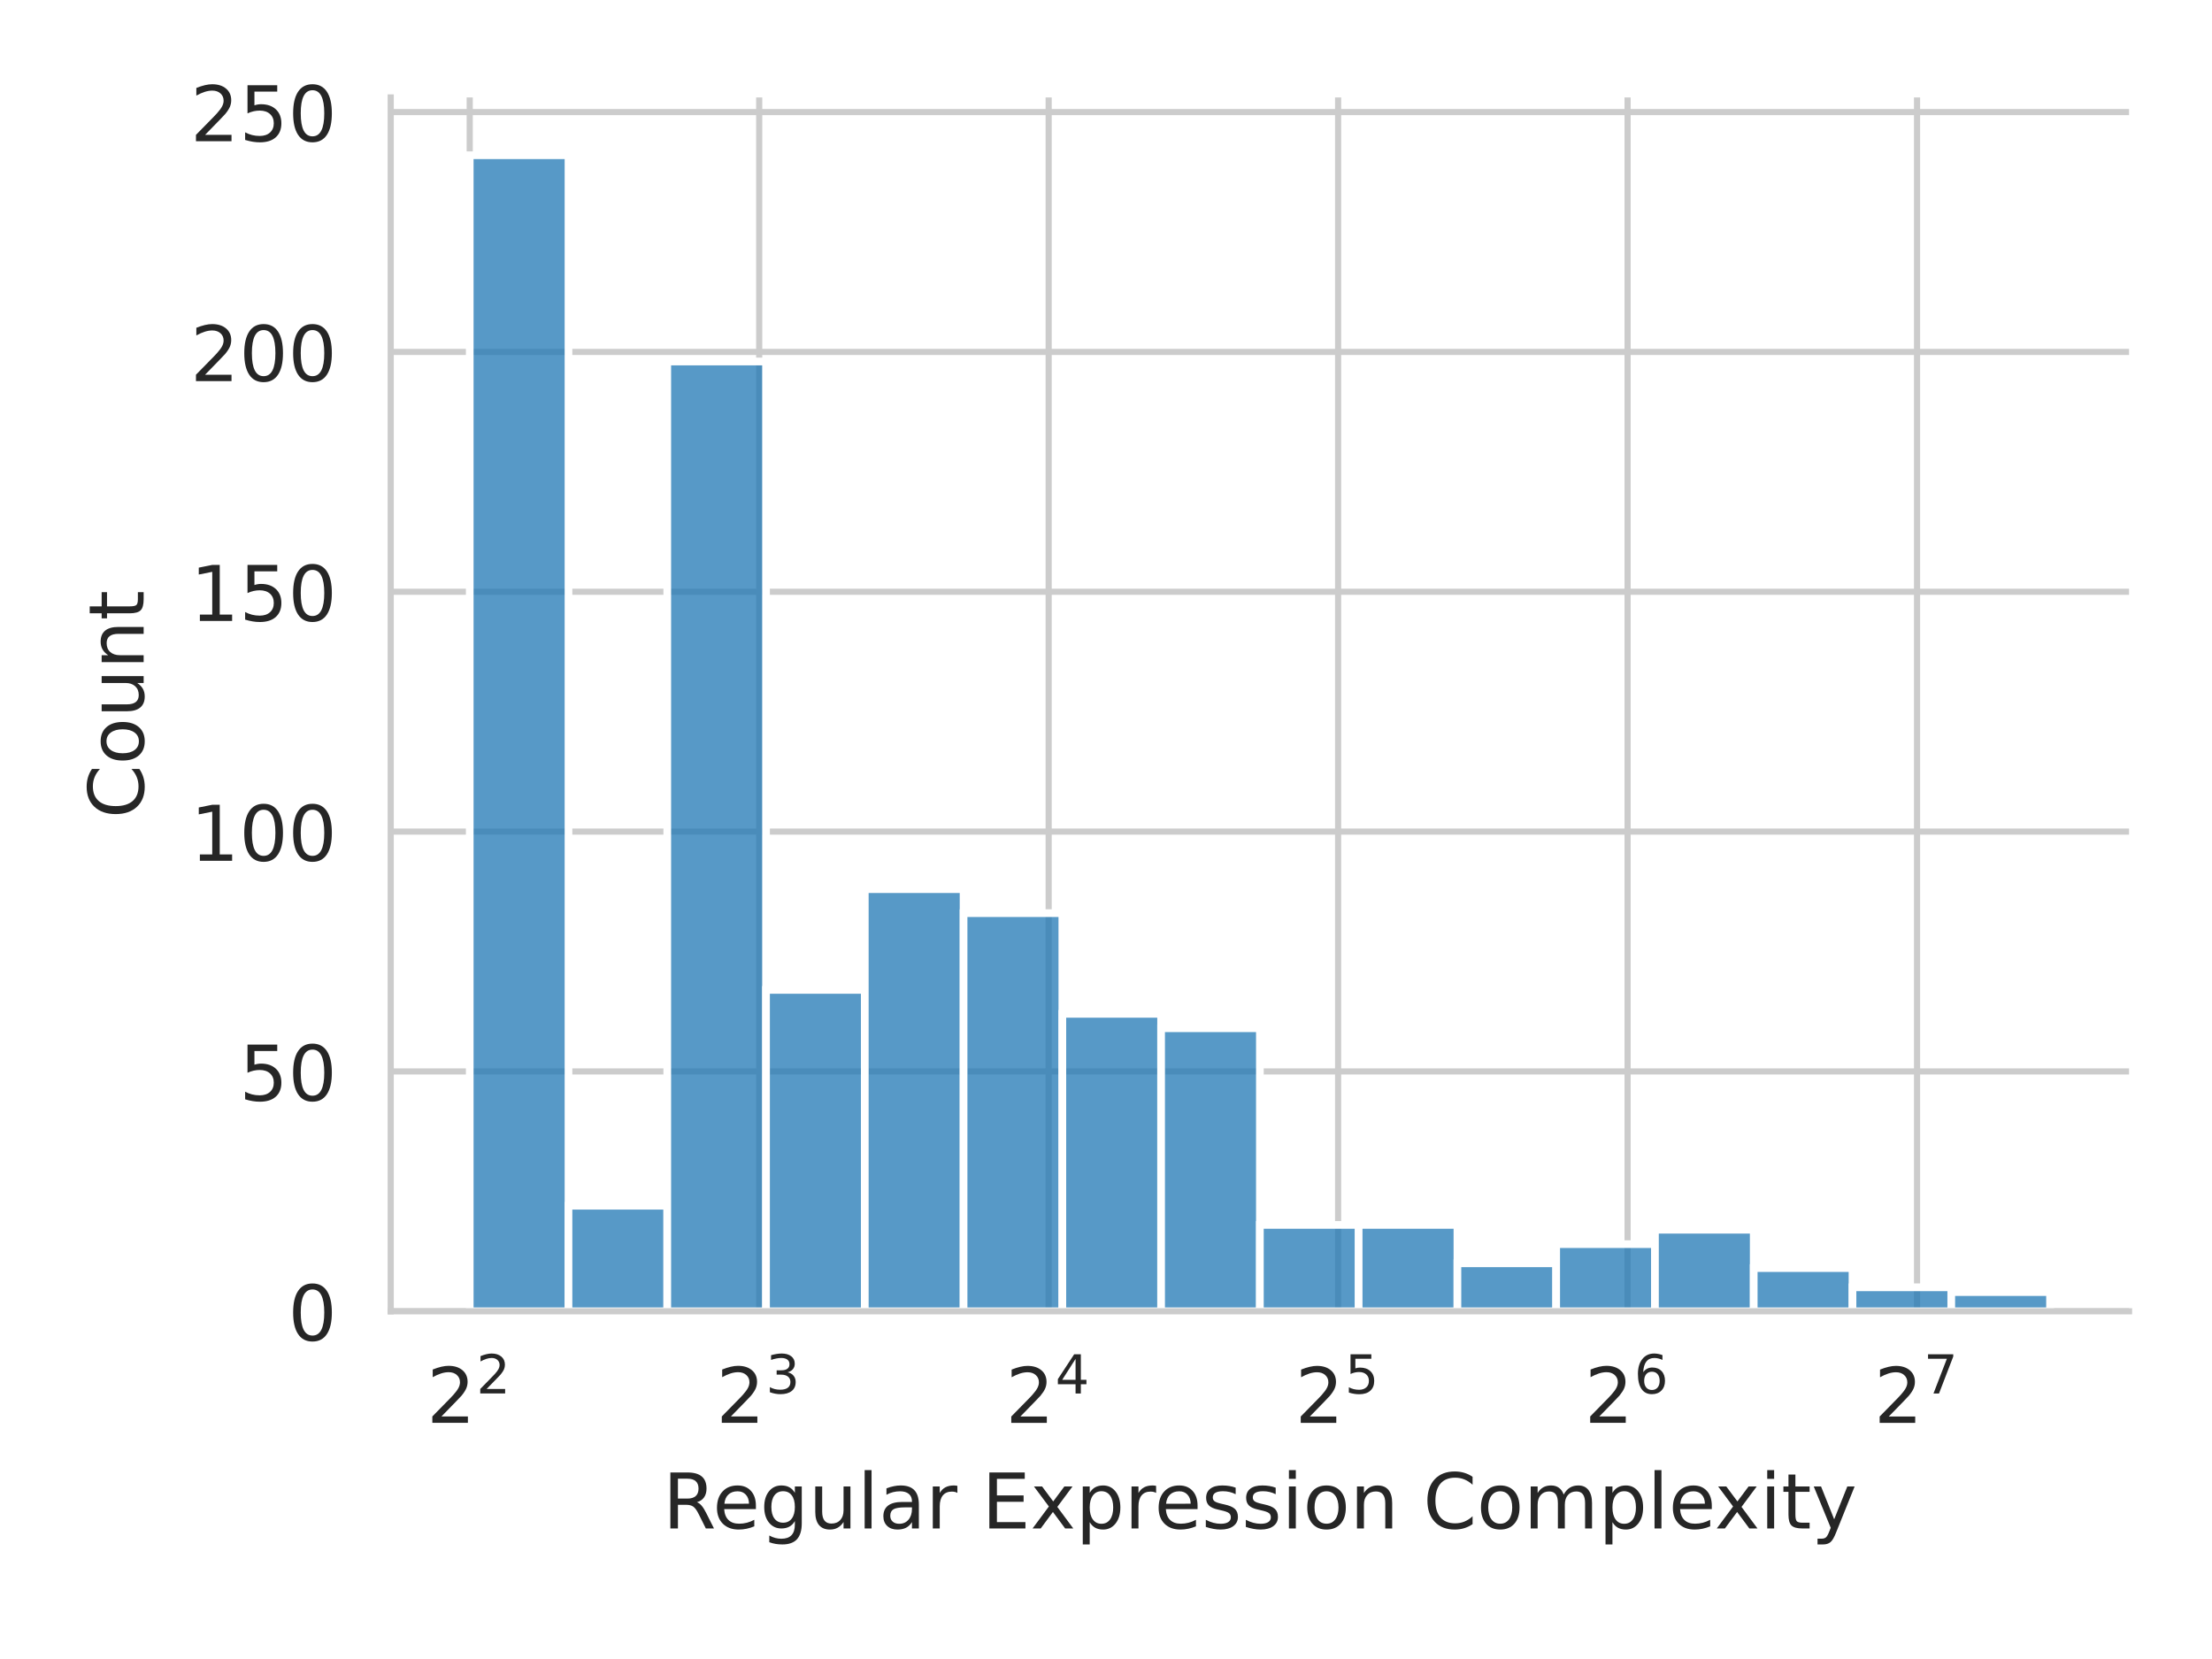
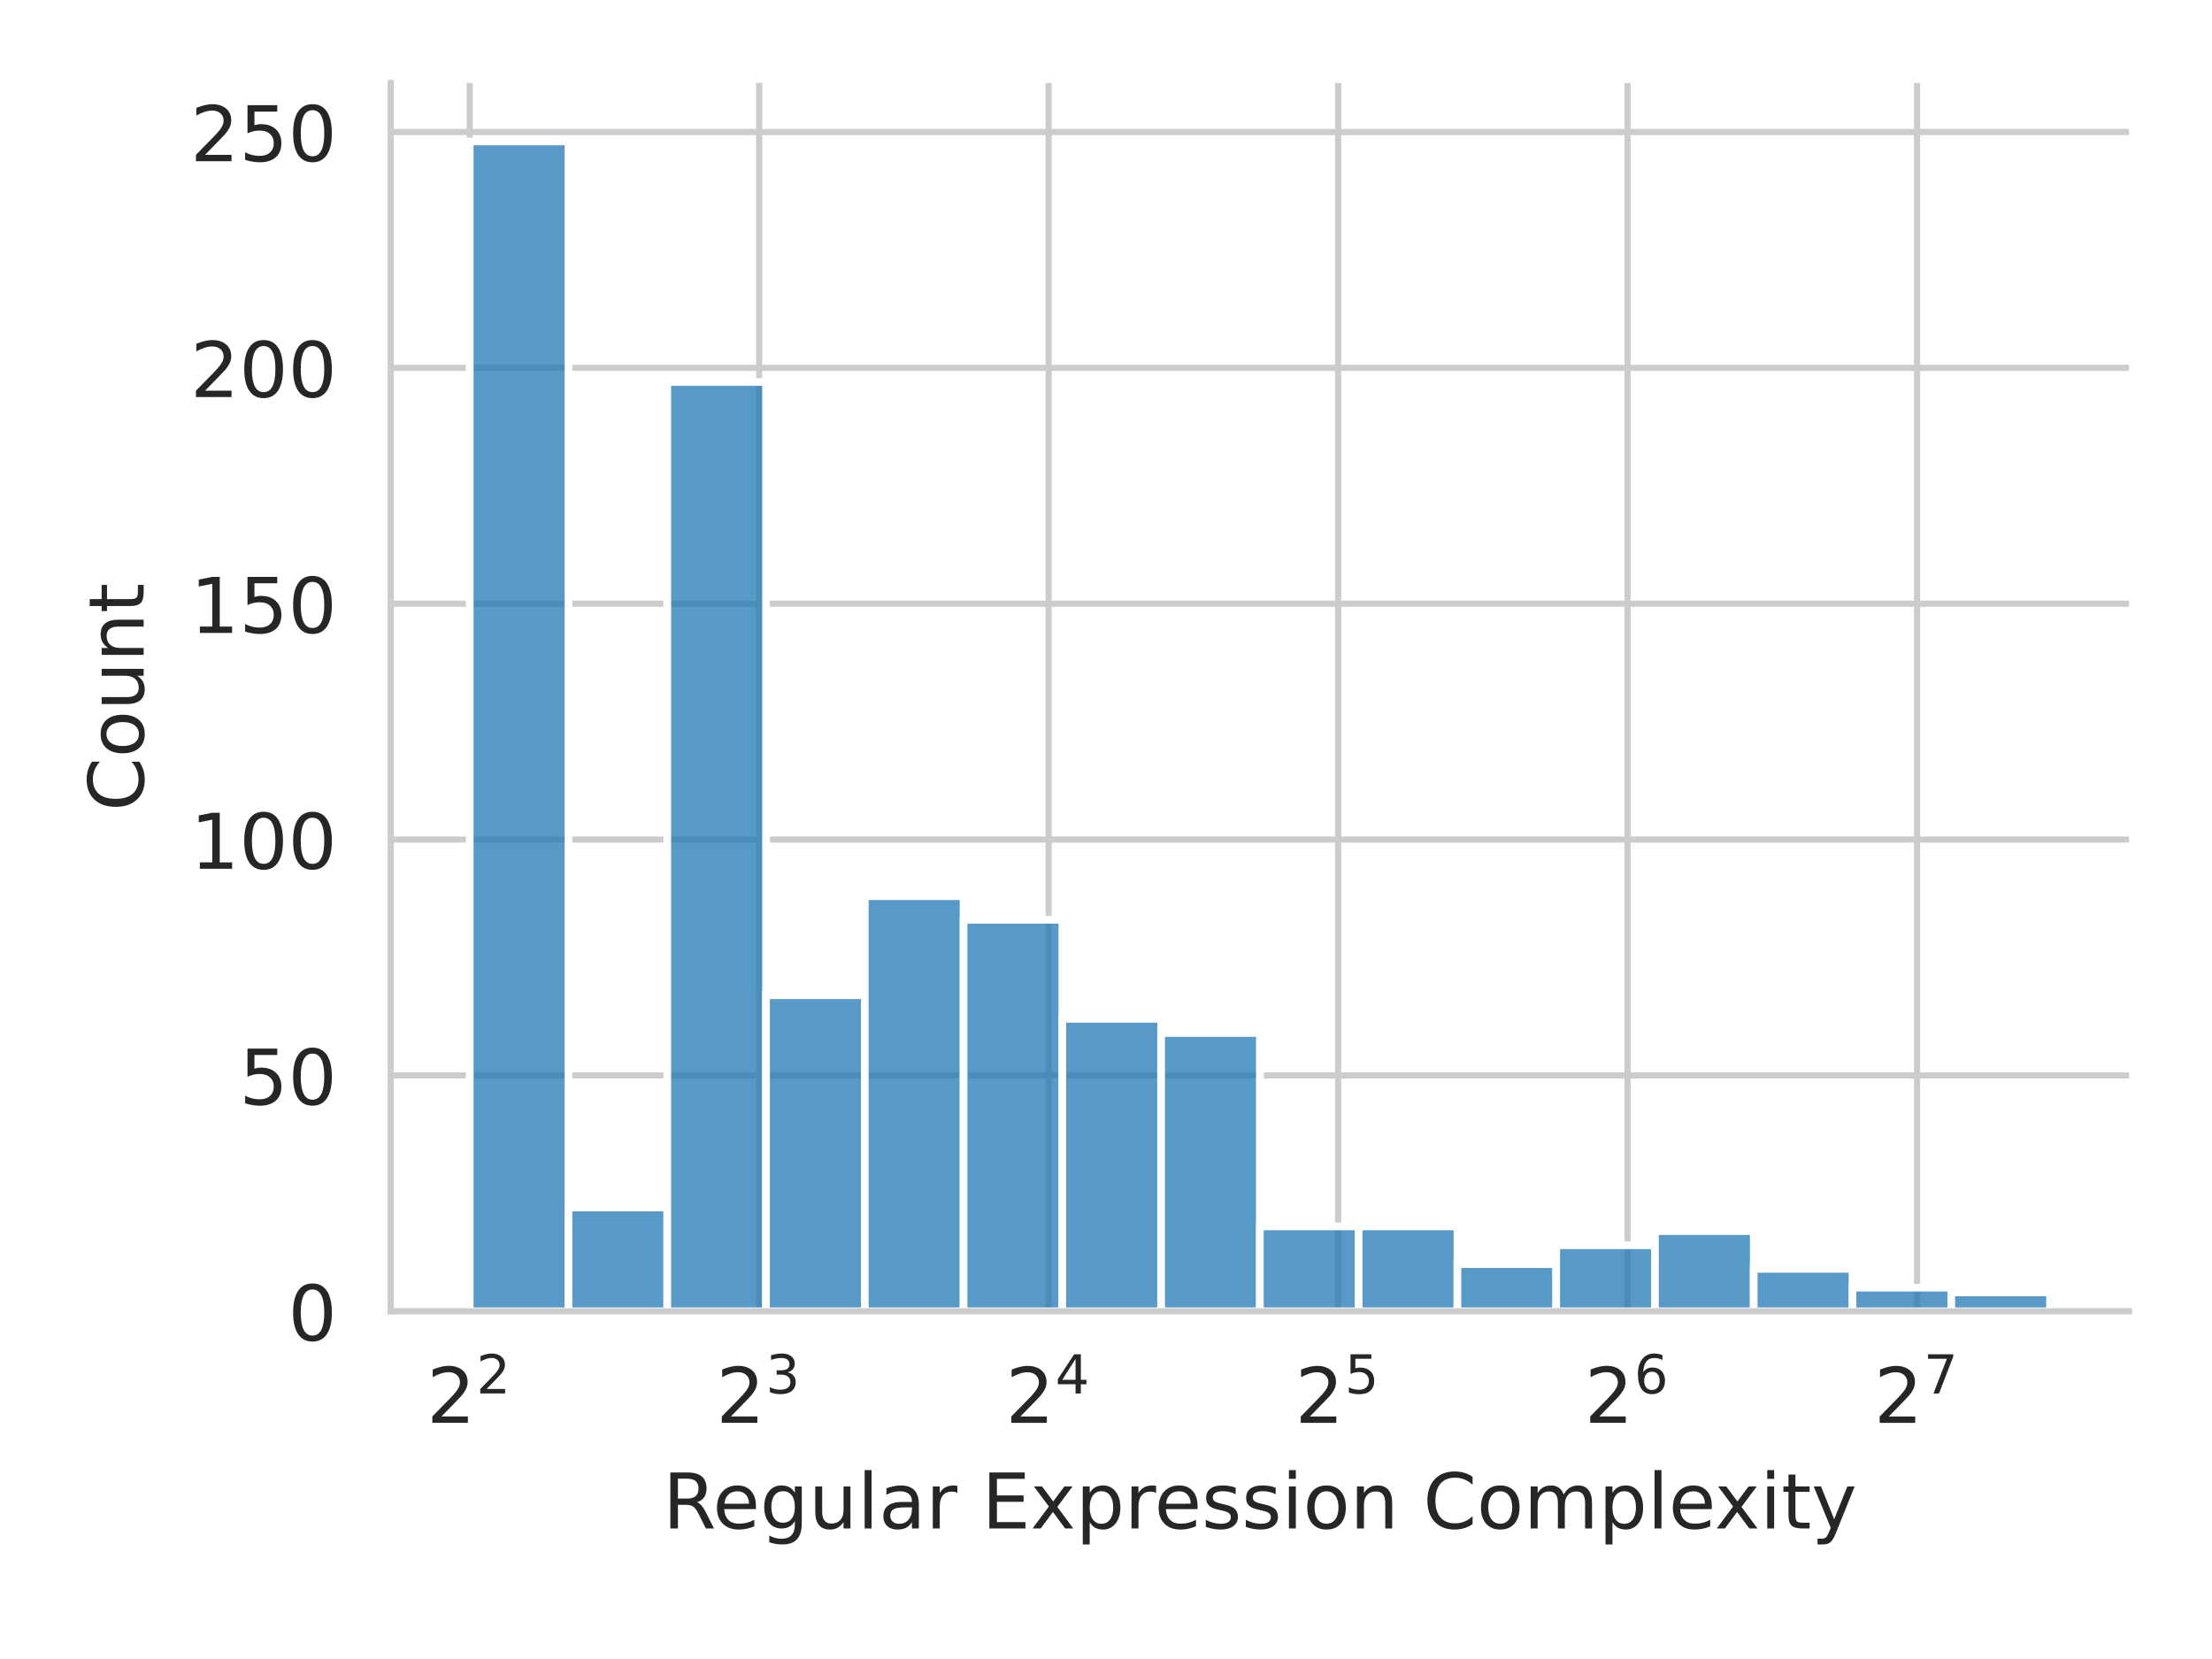
<svg xmlns="http://www.w3.org/2000/svg" xmlns:xlink="http://www.w3.org/1999/xlink" width="288pt" height="216pt" viewBox="0 0 288 216" version="1.1">
  <defs>
    <style type="text/css">*{stroke-linejoin: round; stroke-linecap: butt}</style>
  </defs>
  <g id="figure_1">
    <g id="patch_1">
      <path d="M 0 216  L 288 216  L 288 0  L 0 0  z " style="fill: #ffffff" />
    </g>
    <g id="axes_1">
      <g id="patch_2">
-         <path d="M 50.87 170.728  L 277.2 170.728  L 277.2 12.685  L 50.87 12.685  z " style="fill: #ffffff" />
+         <path d="M 50.87 170.728  L 277.2 170.728  L 277.2 10.8  L 50.87 10.8  z " style="fill: #ffffff" />
      </g>
      <g id="matplotlib.axis_1">
        <g id="xtick_1">
          <g id="line2d_1">
-             <path d="M 61.158 170.728  L 61.158 12.685  " clip-path="url(#p92f0d34e1d)" style="fill: none; stroke: #cccccc; stroke-width: 0.8; stroke-linecap: round" />
+             <path d="M 61.158 170.728  L 61.158 10.8  " clip-path="url(#p58f02df5b8)" style="fill: none; stroke: #cccccc; stroke-width: 0.8; stroke-linecap: round" />
          </g>
          <g id="text_1">
            <g style="fill: #262626" transform="translate(55.55773 185.3264)scale(0.1 -0.1)">
              <defs>
                <path id="DejaVuSans-32" d="M 1228 531  L 3431 531  L 3431 0  L 469 0  L 469 531  Q 828 903 1448 1529  Q 2069 2156 2228 2338  Q 2531 2678 2651 2914  Q 2772 3150 2772 3378  Q 2772 3750 2511 3984  Q 2250 4219 1831 4219  Q 1534 4219 1204 4116  Q 875 4013 500 3803  L 500 4441  Q 881 4594 1212 4672  Q 1544 4750 1819 4750  Q 2544 4750 2975 4387  Q 3406 4025 3406 3419  Q 3406 3131 3298 2873  Q 3191 2616 2906 2266  Q 2828 2175 2409 1742  Q 1991 1309 1228 531  z " transform="scale(0.015625)" />
              </defs>
              <use xlink:href="#DejaVuSans-32" transform="translate(0 0.765625)" />
              <use xlink:href="#DejaVuSans-32" transform="translate(64.58008 39.04688)scale(0.7)" />
            </g>
          </g>
        </g>
        <g id="xtick_2">
          <g id="line2d_2">
-             <path d="M 98.846 170.728  L 98.846 12.685  " clip-path="url(#p92f0d34e1d)" style="fill: none; stroke: #cccccc; stroke-width: 0.8; stroke-linecap: round" />
+             <path d="M 98.846 170.728  L 98.846 10.8  " clip-path="url(#p58f02df5b8)" style="fill: none; stroke: #cccccc; stroke-width: 0.8; stroke-linecap: round" />
          </g>
          <g id="text_2">
            <g style="fill: #262626" transform="translate(93.24563 185.3264)scale(0.1 -0.1)">
              <defs>
                <path id="DejaVuSans-33" d="M 2597 2516  Q 3050 2419 3304 2112  Q 3559 1806 3559 1356  Q 3559 666 3084 287  Q 2609 -91 1734 -91  Q 1441 -91 1130 -33  Q 819 25 488 141  L 488 750  Q 750 597 1062 519  Q 1375 441 1716 441  Q 2309 441 2620 675  Q 2931 909 2931 1356  Q 2931 1769 2642 2001  Q 2353 2234 1838 2234  L 1294 2234  L 1294 2753  L 1863 2753  Q 2328 2753 2575 2939  Q 2822 3125 2822 3475  Q 2822 3834 2567 4026  Q 2313 4219 1838 4219  Q 1578 4219 1281 4162  Q 984 4106 628 3988  L 628 4550  Q 988 4650 1302 4700  Q 1616 4750 1894 4750  Q 2613 4750 3031 4423  Q 3450 4097 3450 3541  Q 3450 3153 3228 2886  Q 3006 2619 2597 2516  z " transform="scale(0.015625)" />
              </defs>
              <use xlink:href="#DejaVuSans-32" transform="translate(0 0.765625)" />
              <use xlink:href="#DejaVuSans-33" transform="translate(64.58008 39.04688)scale(0.7)" />
            </g>
          </g>
        </g>
        <g id="xtick_3">
          <g id="line2d_3">
-             <path d="M 136.534 170.728  L 136.534 12.685  " clip-path="url(#p92f0d34e1d)" style="fill: none; stroke: #cccccc; stroke-width: 0.8; stroke-linecap: round" />
+             <path d="M 136.534 170.728  L 136.534 10.8  " clip-path="url(#p58f02df5b8)" style="fill: none; stroke: #cccccc; stroke-width: 0.8; stroke-linecap: round" />
          </g>
          <g id="text_3">
            <g style="fill: #262626" transform="translate(130.9335 185.3264)scale(0.1 -0.1)">
              <defs>
                <path id="DejaVuSans-34" d="M 2419 4116  L 825 1625  L 2419 1625  L 2419 4116  z M 2253 4666  L 3047 4666  L 3047 1625  L 3713 1625  L 3713 1100  L 3047 1100  L 3047 0  L 2419 0  L 2419 1100  L 313 1100  L 313 1709  L 2253 4666  z " transform="scale(0.015625)" />
              </defs>
              <use xlink:href="#DejaVuSans-32" transform="translate(0 0.684375)" />
              <use xlink:href="#DejaVuSans-34" transform="translate(64.58008 38.96563)scale(0.7)" />
            </g>
          </g>
        </g>
        <g id="xtick_4">
          <g id="line2d_4">
-             <path d="M 174.221 170.728  L 174.221 12.685  " clip-path="url(#p92f0d34e1d)" style="fill: none; stroke: #cccccc; stroke-width: 0.8; stroke-linecap: round" />
+             <path d="M 174.221 170.728  L 174.221 10.8  " clip-path="url(#p58f02df5b8)" style="fill: none; stroke: #cccccc; stroke-width: 0.8; stroke-linecap: round" />
          </g>
          <g id="text_4">
            <g style="fill: #262626" transform="translate(168.6214 185.3264)scale(0.1 -0.1)">
              <defs>
                <path id="DejaVuSans-35" d="M 691 4666  L 3169 4666  L 3169 4134  L 1269 4134  L 1269 2991  Q 1406 3038 1543 3061  Q 1681 3084 1819 3084  Q 2600 3084 3056 2656  Q 3513 2228 3513 1497  Q 3513 744 3044 326  Q 2575 -91 1722 -91  Q 1428 -91 1123 -41  Q 819 9 494 109  L 494 744  Q 775 591 1075 516  Q 1375 441 1709 441  Q 2250 441 2565 725  Q 2881 1009 2881 1497  Q 2881 1984 2565 2268  Q 2250 2553 1709 2553  Q 1456 2553 1204 2497  Q 953 2441 691 2322  L 691 4666  z " transform="scale(0.015625)" />
              </defs>
              <use xlink:href="#DejaVuSans-32" transform="translate(0 0.684375)" />
              <use xlink:href="#DejaVuSans-35" transform="translate(64.58008 38.96563)scale(0.7)" />
            </g>
          </g>
        </g>
        <g id="xtick_5">
          <g id="line2d_5">
-             <path d="M 211.909 170.728  L 211.909 12.685  " clip-path="url(#p92f0d34e1d)" style="fill: none; stroke: #cccccc; stroke-width: 0.8; stroke-linecap: round" />
+             <path d="M 211.909 170.728  L 211.909 10.8  " clip-path="url(#p58f02df5b8)" style="fill: none; stroke: #cccccc; stroke-width: 0.8; stroke-linecap: round" />
          </g>
          <g id="text_5">
            <g style="fill: #262626" transform="translate(206.3094 185.3264)scale(0.1 -0.1)">
              <defs>
                <path id="DejaVuSans-36" d="M 2113 2584  Q 1688 2584 1439 2293  Q 1191 2003 1191 1497  Q 1191 994 1439 701  Q 1688 409 2113 409  Q 2538 409 2786 701  Q 3034 994 3034 1497  Q 3034 2003 2786 2293  Q 2538 2584 2113 2584  z M 3366 4563  L 3366 3988  Q 3128 4100 2886 4159  Q 2644 4219 2406 4219  Q 1781 4219 1451 3797  Q 1122 3375 1075 2522  Q 1259 2794 1537 2939  Q 1816 3084 2150 3084  Q 2853 3084 3261 2657  Q 3669 2231 3669 1497  Q 3669 778 3244 343  Q 2819 -91 2113 -91  Q 1303 -91 875 529  Q 447 1150 447 2328  Q 447 3434 972 4092  Q 1497 4750 2381 4750  Q 2619 4750 2861 4703  Q 3103 4656 3366 4563  z " transform="scale(0.015625)" />
              </defs>
              <use xlink:href="#DejaVuSans-32" transform="translate(0 0.765625)" />
              <use xlink:href="#DejaVuSans-36" transform="translate(64.58008 39.04688)scale(0.7)" />
            </g>
          </g>
        </g>
        <g id="xtick_6">
          <g id="line2d_6">
-             <path d="M 249.597 170.728  L 249.597 12.685  " clip-path="url(#p92f0d34e1d)" style="fill: none; stroke: #cccccc; stroke-width: 0.8; stroke-linecap: round" />
+             <path d="M 249.597 170.728  L 249.597 10.8  " clip-path="url(#p58f02df5b8)" style="fill: none; stroke: #cccccc; stroke-width: 0.8; stroke-linecap: round" />
          </g>
          <g id="text_6">
            <g style="fill: #262626" transform="translate(243.9973 185.3264)scale(0.1 -0.1)">
              <defs>
                <path id="DejaVuSans-37" d="M 525 4666  L 3525 4666  L 3525 4397  L 1831 0  L 1172 0  L 2766 4134  L 525 4134  L 525 4666  z " transform="scale(0.015625)" />
              </defs>
              <use xlink:href="#DejaVuSans-32" transform="translate(0 0.684375)" />
              <use xlink:href="#DejaVuSans-37" transform="translate(64.58008 38.96563)scale(0.7)" />
            </g>
          </g>
        </g>
        <g id="text_7">
          <g style="fill: #262626" transform="translate(86.29906 199.0046)scale(0.1 -0.1)">
            <defs>
              <path id="DejaVuSans-52" d="M 2841 2188  Q 3044 2119 3236 1894  Q 3428 1669 3622 1275  L 4263 0  L 3584 0  L 2988 1197  Q 2756 1666 2539 1819  Q 2322 1972 1947 1972  L 1259 1972  L 1259 0  L 628 0  L 628 4666  L 2053 4666  Q 2853 4666 3247 4331  Q 3641 3997 3641 3322  Q 3641 2881 3436 2590  Q 3231 2300 2841 2188  z M 1259 4147  L 1259 2491  L 2053 2491  Q 2509 2491 2742 2702  Q 2975 2913 2975 3322  Q 2975 3731 2742 3939  Q 2509 4147 2053 4147  L 1259 4147  z " transform="scale(0.015625)" />
              <path id="DejaVuSans-65" d="M 3597 1894  L 3597 1613  L 953 1613  Q 991 1019 1311 708  Q 1631 397 2203 397  Q 2534 397 2845 478  Q 3156 559 3463 722  L 3463 178  Q 3153 47 2828 -22  Q 2503 -91 2169 -91  Q 1331 -91 842 396  Q 353 884 353 1716  Q 353 2575 817 3079  Q 1281 3584 2069 3584  Q 2775 3584 3186 3129  Q 3597 2675 3597 1894  z M 3022 2063  Q 3016 2534 2758 2815  Q 2500 3097 2075 3097  Q 1594 3097 1305 2825  Q 1016 2553 972 2059  L 3022 2063  z " transform="scale(0.015625)" />
              <path id="DejaVuSans-67" d="M 2906 1791  Q 2906 2416 2648 2759  Q 2391 3103 1925 3103  Q 1463 3103 1205 2759  Q 947 2416 947 1791  Q 947 1169 1205 825  Q 1463 481 1925 481  Q 2391 481 2648 825  Q 2906 1169 2906 1791  z M 3481 434  Q 3481 -459 3084 -895  Q 2688 -1331 1869 -1331  Q 1566 -1331 1297 -1286  Q 1028 -1241 775 -1147  L 775 -588  Q 1028 -725 1275 -790  Q 1522 -856 1778 -856  Q 2344 -856 2625 -561  Q 2906 -266 2906 331  L 2906 616  Q 2728 306 2450 153  Q 2172 0 1784 0  Q 1141 0 747 490  Q 353 981 353 1791  Q 353 2603 747 3093  Q 1141 3584 1784 3584  Q 2172 3584 2450 3431  Q 2728 3278 2906 2969  L 2906 3500  L 3481 3500  L 3481 434  z " transform="scale(0.015625)" />
              <path id="DejaVuSans-75" d="M 544 1381  L 544 3500  L 1119 3500  L 1119 1403  Q 1119 906 1312 657  Q 1506 409 1894 409  Q 2359 409 2629 706  Q 2900 1003 2900 1516  L 2900 3500  L 3475 3500  L 3475 0  L 2900 0  L 2900 538  Q 2691 219 2414 64  Q 2138 -91 1772 -91  Q 1169 -91 856 284  Q 544 659 544 1381  z M 1991 3584  L 1991 3584  z " transform="scale(0.015625)" />
              <path id="DejaVuSans-6c" d="M 603 4863  L 1178 4863  L 1178 0  L 603 0  L 603 4863  z " transform="scale(0.015625)" />
              <path id="DejaVuSans-61" d="M 2194 1759  Q 1497 1759 1228 1600  Q 959 1441 959 1056  Q 959 750 1161 570  Q 1363 391 1709 391  Q 2188 391 2477 730  Q 2766 1069 2766 1631  L 2766 1759  L 2194 1759  z M 3341 1997  L 3341 0  L 2766 0  L 2766 531  Q 2569 213 2275 61  Q 1981 -91 1556 -91  Q 1019 -91 701 211  Q 384 513 384 1019  Q 384 1609 779 1909  Q 1175 2209 1959 2209  L 2766 2209  L 2766 2266  Q 2766 2663 2505 2880  Q 2244 3097 1772 3097  Q 1472 3097 1187 3025  Q 903 2953 641 2809  L 641 3341  Q 956 3463 1253 3523  Q 1550 3584 1831 3584  Q 2591 3584 2966 3190  Q 3341 2797 3341 1997  z " transform="scale(0.015625)" />
              <path id="DejaVuSans-72" d="M 2631 2963  Q 2534 3019 2420 3045  Q 2306 3072 2169 3072  Q 1681 3072 1420 2755  Q 1159 2438 1159 1844  L 1159 0  L 581 0  L 581 3500  L 1159 3500  L 1159 2956  Q 1341 3275 1631 3429  Q 1922 3584 2338 3584  Q 2397 3584 2469 3576  Q 2541 3569 2628 3553  L 2631 2963  z " transform="scale(0.015625)" />
              <path id="DejaVuSans-20" transform="scale(0.015625)" />
              <path id="DejaVuSans-45" d="M 628 4666  L 3578 4666  L 3578 4134  L 1259 4134  L 1259 2753  L 3481 2753  L 3481 2222  L 1259 2222  L 1259 531  L 3634 531  L 3634 0  L 628 0  L 628 4666  z " transform="scale(0.015625)" />
              <path id="DejaVuSans-78" d="M 3513 3500  L 2247 1797  L 3578 0  L 2900 0  L 1881 1375  L 863 0  L 184 0  L 1544 1831  L 300 3500  L 978 3500  L 1906 2253  L 2834 3500  L 3513 3500  z " transform="scale(0.015625)" />
              <path id="DejaVuSans-70" d="M 1159 525  L 1159 -1331  L 581 -1331  L 581 3500  L 1159 3500  L 1159 2969  Q 1341 3281 1617 3432  Q 1894 3584 2278 3584  Q 2916 3584 3314 3078  Q 3713 2572 3713 1747  Q 3713 922 3314 415  Q 2916 -91 2278 -91  Q 1894 -91 1617 61  Q 1341 213 1159 525  z M 3116 1747  Q 3116 2381 2855 2742  Q 2594 3103 2138 3103  Q 1681 3103 1420 2742  Q 1159 2381 1159 1747  Q 1159 1113 1420 752  Q 1681 391 2138 391  Q 2594 391 2855 752  Q 3116 1113 3116 1747  z " transform="scale(0.015625)" />
              <path id="DejaVuSans-73" d="M 2834 3397  L 2834 2853  Q 2591 2978 2328 3040  Q 2066 3103 1784 3103  Q 1356 3103 1142 2972  Q 928 2841 928 2578  Q 928 2378 1081 2264  Q 1234 2150 1697 2047  L 1894 2003  Q 2506 1872 2764 1633  Q 3022 1394 3022 966  Q 3022 478 2636 193  Q 2250 -91 1575 -91  Q 1294 -91 989 -36  Q 684 19 347 128  L 347 722  Q 666 556 975 473  Q 1284 391 1588 391  Q 1994 391 2212 530  Q 2431 669 2431 922  Q 2431 1156 2273 1281  Q 2116 1406 1581 1522  L 1381 1569  Q 847 1681 609 1914  Q 372 2147 372 2553  Q 372 3047 722 3315  Q 1072 3584 1716 3584  Q 2034 3584 2315 3537  Q 2597 3491 2834 3397  z " transform="scale(0.015625)" />
              <path id="DejaVuSans-69" d="M 603 3500  L 1178 3500  L 1178 0  L 603 0  L 603 3500  z M 603 4863  L 1178 4863  L 1178 4134  L 603 4134  L 603 4863  z " transform="scale(0.015625)" />
              <path id="DejaVuSans-6f" d="M 1959 3097  Q 1497 3097 1228 2736  Q 959 2375 959 1747  Q 959 1119 1226 758  Q 1494 397 1959 397  Q 2419 397 2687 759  Q 2956 1122 2956 1747  Q 2956 2369 2687 2733  Q 2419 3097 1959 3097  z M 1959 3584  Q 2709 3584 3137 3096  Q 3566 2609 3566 1747  Q 3566 888 3137 398  Q 2709 -91 1959 -91  Q 1206 -91 779 398  Q 353 888 353 1747  Q 353 2609 779 3096  Q 1206 3584 1959 3584  z " transform="scale(0.015625)" />
              <path id="DejaVuSans-6e" d="M 3513 2113  L 3513 0  L 2938 0  L 2938 2094  Q 2938 2591 2744 2837  Q 2550 3084 2163 3084  Q 1697 3084 1428 2787  Q 1159 2491 1159 1978  L 1159 0  L 581 0  L 581 3500  L 1159 3500  L 1159 2956  Q 1366 3272 1645 3428  Q 1925 3584 2291 3584  Q 2894 3584 3203 3211  Q 3513 2838 3513 2113  z " transform="scale(0.015625)" />
              <path id="DejaVuSans-43" d="M 4122 4306  L 4122 3641  Q 3803 3938 3442 4084  Q 3081 4231 2675 4231  Q 1875 4231 1450 3742  Q 1025 3253 1025 2328  Q 1025 1406 1450 917  Q 1875 428 2675 428  Q 3081 428 3442 575  Q 3803 722 4122 1019  L 4122 359  Q 3791 134 3420 21  Q 3050 -91 2638 -91  Q 1578 -91 968 557  Q 359 1206 359 2328  Q 359 3453 968 4101  Q 1578 4750 2638 4750  Q 3056 4750 3426 4639  Q 3797 4528 4122 4306  z " transform="scale(0.015625)" />
              <path id="DejaVuSans-6d" d="M 3328 2828  Q 3544 3216 3844 3400  Q 4144 3584 4550 3584  Q 5097 3584 5394 3201  Q 5691 2819 5691 2113  L 5691 0  L 5113 0  L 5113 2094  Q 5113 2597 4934 2840  Q 4756 3084 4391 3084  Q 3944 3084 3684 2787  Q 3425 2491 3425 1978  L 3425 0  L 2847 0  L 2847 2094  Q 2847 2600 2669 2842  Q 2491 3084 2119 3084  Q 1678 3084 1418 2786  Q 1159 2488 1159 1978  L 1159 0  L 581 0  L 581 3500  L 1159 3500  L 1159 2956  Q 1356 3278 1631 3431  Q 1906 3584 2284 3584  Q 2666 3584 2933 3390  Q 3200 3197 3328 2828  z " transform="scale(0.015625)" />
              <path id="DejaVuSans-74" d="M 1172 4494  L 1172 3500  L 2356 3500  L 2356 3053  L 1172 3053  L 1172 1153  Q 1172 725 1289 603  Q 1406 481 1766 481  L 2356 481  L 2356 0  L 1766 0  Q 1100 0 847 248  Q 594 497 594 1153  L 594 3053  L 172 3053  L 172 3500  L 594 3500  L 594 4494  L 1172 4494  z " transform="scale(0.015625)" />
              <path id="DejaVuSans-79" d="M 2059 -325  Q 1816 -950 1584 -1140  Q 1353 -1331 966 -1331  L 506 -1331  L 506 -850  L 844 -850  Q 1081 -850 1212 -737  Q 1344 -625 1503 -206  L 1606 56  L 191 3500  L 800 3500  L 1894 763  L 2988 3500  L 3597 3500  L 2059 -325  z " transform="scale(0.015625)" />
            </defs>
            <use xlink:href="#DejaVuSans-52" />
            <use xlink:href="#DejaVuSans-65" x="64.982" />
            <use xlink:href="#DejaVuSans-67" x="126.506" />
            <use xlink:href="#DejaVuSans-75" x="189.982" />
            <use xlink:href="#DejaVuSans-6c" x="253.361" />
            <use xlink:href="#DejaVuSans-61" x="281.145" />
            <use xlink:href="#DejaVuSans-72" x="342.424" />
            <use xlink:href="#DejaVuSans-20" x="383.537" />
            <use xlink:href="#DejaVuSans-45" x="415.324" />
            <use xlink:href="#DejaVuSans-78" x="478.508" />
            <use xlink:href="#DejaVuSans-70" x="537.688" />
            <use xlink:href="#DejaVuSans-72" x="601.164" />
            <use xlink:href="#DejaVuSans-65" x="640.027" />
            <use xlink:href="#DejaVuSans-73" x="701.551" />
            <use xlink:href="#DejaVuSans-73" x="753.65" />
            <use xlink:href="#DejaVuSans-69" x="805.75" />
            <use xlink:href="#DejaVuSans-6f" x="833.533" />
            <use xlink:href="#DejaVuSans-6e" x="894.715" />
            <use xlink:href="#DejaVuSans-20" x="958.094" />
            <use xlink:href="#DejaVuSans-43" x="989.881" />
            <use xlink:href="#DejaVuSans-6f" x="1059.705" />
            <use xlink:href="#DejaVuSans-6d" x="1120.887" />
            <use xlink:href="#DejaVuSans-70" x="1218.299" />
            <use xlink:href="#DejaVuSans-6c" x="1281.775" />
            <use xlink:href="#DejaVuSans-65" x="1309.559" />
            <use xlink:href="#DejaVuSans-78" x="1369.332" />
            <use xlink:href="#DejaVuSans-69" x="1428.512" />
            <use xlink:href="#DejaVuSans-74" x="1456.295" />
            <use xlink:href="#DejaVuSans-79" x="1495.504" />
          </g>
        </g>
      </g>
      <g id="matplotlib.axis_2">
        <g id="ytick_1">
          <g id="line2d_7">
-             <path d="M 50.87 170.728  L 277.2 170.728  " clip-path="url(#p92f0d34e1d)" style="fill: none; stroke: #cccccc; stroke-width: 0.8; stroke-linecap: round" />
+             <path d="M 50.87 170.728  L 277.2 170.728  " clip-path="url(#p58f02df5b8)" style="fill: none; stroke: #cccccc; stroke-width: 0.8; stroke-linecap: round" />
          </g>
          <g id="text_8">
            <g style="fill: #262626" transform="translate(37.5075 174.5272)scale(0.1 -0.1)">
              <defs>
                <path id="DejaVuSans-30" d="M 2034 4250  Q 1547 4250 1301 3770  Q 1056 3291 1056 2328  Q 1056 1369 1301 889  Q 1547 409 2034 409  Q 2525 409 2770 889  Q 3016 1369 3016 2328  Q 3016 3291 2770 3770  Q 2525 4250 2034 4250  z M 2034 4750  Q 2819 4750 3233 4129  Q 3647 3509 3647 2328  Q 3647 1150 3233 529  Q 2819 -91 2034 -91  Q 1250 -91 836 529  Q 422 1150 422 2328  Q 422 3509 836 4129  Q 1250 4750 2034 4750  z " transform="scale(0.015625)" />
              </defs>
              <use xlink:href="#DejaVuSans-30" />
            </g>
          </g>
        </g>
        <g id="ytick_2">
          <g id="line2d_8">
-             <path d="M 50.87 139.5  L 277.2 139.5  " clip-path="url(#p92f0d34e1d)" style="fill: none; stroke: #cccccc; stroke-width: 0.8; stroke-linecap: round" />
+             <path d="M 50.87 140.02  L 277.2 140.02  " clip-path="url(#p58f02df5b8)" style="fill: none; stroke: #cccccc; stroke-width: 0.8; stroke-linecap: round" />
          </g>
          <g id="text_9">
-             <g style="fill: #262626" transform="translate(31.145 143.2996)scale(0.1 -0.1)">
+             <g style="fill: #262626" transform="translate(31.145 143.8191)scale(0.1 -0.1)">
              <use xlink:href="#DejaVuSans-35" />
              <use xlink:href="#DejaVuSans-30" x="63.623" />
            </g>
          </g>
        </g>
        <g id="ytick_3">
          <g id="line2d_9">
-             <path d="M 50.87 108.273  L 277.2 108.273  " clip-path="url(#p92f0d34e1d)" style="fill: none; stroke: #cccccc; stroke-width: 0.8; stroke-linecap: round" />
+             <path d="M 50.87 109.312  L 277.2 109.312  " clip-path="url(#p58f02df5b8)" style="fill: none; stroke: #cccccc; stroke-width: 0.8; stroke-linecap: round" />
          </g>
          <g id="text_10">
-             <g style="fill: #262626" transform="translate(24.7825 112.0721)scale(0.1 -0.1)">
+             <g style="fill: #262626" transform="translate(24.7825 113.1109)scale(0.1 -0.1)">
              <defs>
                <path id="DejaVuSans-31" d="M 794 531  L 1825 531  L 1825 4091  L 703 3866  L 703 4441  L 1819 4666  L 2450 4666  L 2450 531  L 3481 531  L 3481 0  L 794 0  L 794 531  z " transform="scale(0.015625)" />
              </defs>
              <use xlink:href="#DejaVuSans-31" />
              <use xlink:href="#DejaVuSans-30" x="63.623" />
              <use xlink:href="#DejaVuSans-30" x="127.246" />
            </g>
          </g>
        </g>
        <g id="ytick_4">
          <g id="line2d_10">
-             <path d="M 50.87 77.045  L 277.2 77.045  " clip-path="url(#p92f0d34e1d)" style="fill: none; stroke: #cccccc; stroke-width: 0.8; stroke-linecap: round" />
+             <path d="M 50.87 78.604  L 277.2 78.604  " clip-path="url(#p58f02df5b8)" style="fill: none; stroke: #cccccc; stroke-width: 0.8; stroke-linecap: round" />
          </g>
          <g id="text_11">
-             <g style="fill: #262626" transform="translate(24.7825 80.84449)scale(0.1 -0.1)">
+             <g style="fill: #262626" transform="translate(24.7825 82.40279)scale(0.1 -0.1)">
              <use xlink:href="#DejaVuSans-31" />
              <use xlink:href="#DejaVuSans-35" x="63.623" />
              <use xlink:href="#DejaVuSans-30" x="127.246" />
            </g>
          </g>
        </g>
        <g id="ytick_5">
          <g id="line2d_11">
-             <path d="M 50.87 45.818  L 277.2 45.818  " clip-path="url(#p92f0d34e1d)" style="fill: none; stroke: #cccccc; stroke-width: 0.8; stroke-linecap: round" />
+             <path d="M 50.87 47.895  L 277.2 47.895  " clip-path="url(#p58f02df5b8)" style="fill: none; stroke: #cccccc; stroke-width: 0.8; stroke-linecap: round" />
          </g>
          <g id="text_12">
-             <g style="fill: #262626" transform="translate(24.7825 49.61691)scale(0.1 -0.1)">
+             <g style="fill: #262626" transform="translate(24.7825 51.69465)scale(0.1 -0.1)">
              <use xlink:href="#DejaVuSans-32" />
              <use xlink:href="#DejaVuSans-30" x="63.623" />
              <use xlink:href="#DejaVuSans-30" x="127.246" />
            </g>
          </g>
        </g>
        <g id="ytick_6">
          <g id="line2d_12">
-             <path d="M 50.87 14.59  L 277.2 14.59  " clip-path="url(#p92f0d34e1d)" style="fill: none; stroke: #cccccc; stroke-width: 0.8; stroke-linecap: round" />
+             <path d="M 50.87 17.187  L 277.2 17.187  " clip-path="url(#p58f02df5b8)" style="fill: none; stroke: #cccccc; stroke-width: 0.8; stroke-linecap: round" />
          </g>
          <g id="text_13">
-             <g style="fill: #262626" transform="translate(24.7825 18.38934)scale(0.1 -0.1)">
+             <g style="fill: #262626" transform="translate(24.7825 20.98651)scale(0.1 -0.1)">
              <use xlink:href="#DejaVuSans-32" />
              <use xlink:href="#DejaVuSans-35" x="63.623" />
              <use xlink:href="#DejaVuSans-30" x="127.246" />
            </g>
          </g>
        </g>
        <g id="text_14">
-           <g style="fill: #262626" transform="translate(18.70281 106.5551)rotate(-90)scale(0.1 -0.1)">
+           <g style="fill: #262626" transform="translate(18.70281 105.6124)rotate(-90)scale(0.1 -0.1)">
            <use xlink:href="#DejaVuSans-43" />
            <use xlink:href="#DejaVuSans-6f" x="69.824" />
            <use xlink:href="#DejaVuSans-75" x="131.006" />
            <use xlink:href="#DejaVuSans-6e" x="194.385" />
            <use xlink:href="#DejaVuSans-74" x="257.764" />
          </g>
        </g>
      </g>
      <g id="patch_3">
-         <path d="M 61.158 170.728  L 74.017 170.728  L 74.017 20.211  L 61.158 20.211  z " clip-path="url(#p92f0d34e1d)" style="fill: #1f77b4; fill-opacity: 0.75; stroke: #ffffff; stroke-linejoin: miter" />
+         <path d="M 61.158 170.728  L 74.017 170.728  L 74.017 18.416  L 61.158 18.416  z " clip-path="url(#p58f02df5b8)" style="fill: #1f77b4; fill-opacity: 0.75; stroke: #ffffff; stroke-linejoin: miter" />
      </g>
      <g id="patch_4">
-         <path d="M 74.017 170.728  L 86.877 170.728  L 86.877 156.988  L 74.017 156.988  z " clip-path="url(#p92f0d34e1d)" style="fill: #1f77b4; fill-opacity: 0.75; stroke: #ffffff; stroke-linejoin: miter" />
+         <path d="M 74.017 170.728  L 86.877 170.728  L 86.877 157.216  L 74.017 157.216  z " clip-path="url(#p58f02df5b8)" style="fill: #1f77b4; fill-opacity: 0.75; stroke: #ffffff; stroke-linejoin: miter" />
      </g>
      <g id="patch_5">
-         <path d="M 86.877 170.728  L 99.737 170.728  L 99.737 47.067  L 86.877 47.067  z " clip-path="url(#p92f0d34e1d)" style="fill: #1f77b4; fill-opacity: 0.75; stroke: #ffffff; stroke-linejoin: miter" />
+         <path d="M 86.877 170.728  L 99.737 170.728  L 99.737 49.738  L 86.877 49.738  z " clip-path="url(#p58f02df5b8)" style="fill: #1f77b4; fill-opacity: 0.75; stroke: #ffffff; stroke-linejoin: miter" />
      </g>
      <g id="patch_6">
-         <path d="M 99.737 170.728  L 112.596 170.728  L 112.596 128.883  L 99.737 128.883  z " clip-path="url(#p92f0d34e1d)" style="fill: #1f77b4; fill-opacity: 0.75; stroke: #ffffff; stroke-linejoin: miter" />
+         <path d="M 99.737 170.728  L 112.596 170.728  L 112.596 129.579  L 99.737 129.579  z " clip-path="url(#p58f02df5b8)" style="fill: #1f77b4; fill-opacity: 0.75; stroke: #ffffff; stroke-linejoin: miter" />
      </g>
      <g id="patch_7">
-         <path d="M 112.596 170.728  L 125.456 170.728  L 125.456 115.767  L 112.596 115.767  z " clip-path="url(#p92f0d34e1d)" style="fill: #1f77b4; fill-opacity: 0.75; stroke: #ffffff; stroke-linejoin: miter" />
+         <path d="M 112.596 170.728  L 125.456 170.728  L 125.456 116.682  L 112.596 116.682  z " clip-path="url(#p58f02df5b8)" style="fill: #1f77b4; fill-opacity: 0.75; stroke: #ffffff; stroke-linejoin: miter" />
      </g>
      <g id="patch_8">
-         <path d="M 125.456 170.728  L 138.316 170.728  L 138.316 118.89  L 125.456 118.89  z " clip-path="url(#p92f0d34e1d)" style="fill: #1f77b4; fill-opacity: 0.75; stroke: #ffffff; stroke-linejoin: miter" />
+         <path d="M 125.456 170.728  L 138.316 170.728  L 138.316 119.752  L 125.456 119.752  z " clip-path="url(#p58f02df5b8)" style="fill: #1f77b4; fill-opacity: 0.75; stroke: #ffffff; stroke-linejoin: miter" />
      </g>
      <g id="patch_9">
-         <path d="M 138.316 170.728  L 151.175 170.728  L 151.175 132.006  L 138.316 132.006  z " clip-path="url(#p92f0d34e1d)" style="fill: #1f77b4; fill-opacity: 0.75; stroke: #ffffff; stroke-linejoin: miter" />
+         <path d="M 138.316 170.728  L 151.175 170.728  L 151.175 132.65  L 138.316 132.65  z " clip-path="url(#p58f02df5b8)" style="fill: #1f77b4; fill-opacity: 0.75; stroke: #ffffff; stroke-linejoin: miter" />
      </g>
      <g id="patch_10">
-         <path d="M 151.175 170.728  L 164.035 170.728  L 164.035 133.879  L 151.175 133.879  z " clip-path="url(#p92f0d34e1d)" style="fill: #1f77b4; fill-opacity: 0.75; stroke: #ffffff; stroke-linejoin: miter" />
+         <path d="M 151.175 170.728  L 164.035 170.728  L 164.035 134.492  L 151.175 134.492  z " clip-path="url(#p58f02df5b8)" style="fill: #1f77b4; fill-opacity: 0.75; stroke: #ffffff; stroke-linejoin: miter" />
      </g>
      <g id="patch_11">
-         <path d="M 164.035 170.728  L 176.895 170.728  L 176.895 159.486  L 164.035 159.486  z " clip-path="url(#p92f0d34e1d)" style="fill: #1f77b4; fill-opacity: 0.75; stroke: #ffffff; stroke-linejoin: miter" />
+         <path d="M 164.035 170.728  L 176.895 170.728  L 176.895 159.673  L 164.035 159.673  z " clip-path="url(#p58f02df5b8)" style="fill: #1f77b4; fill-opacity: 0.75; stroke: #ffffff; stroke-linejoin: miter" />
      </g>
      <g id="patch_12">
-         <path d="M 176.895 170.728  L 189.754 170.728  L 189.754 159.486  L 176.895 159.486  z " clip-path="url(#p92f0d34e1d)" style="fill: #1f77b4; fill-opacity: 0.75; stroke: #ffffff; stroke-linejoin: miter" />
+         <path d="M 176.895 170.728  L 189.754 170.728  L 189.754 159.673  L 176.895 159.673  z " clip-path="url(#p58f02df5b8)" style="fill: #1f77b4; fill-opacity: 0.75; stroke: #ffffff; stroke-linejoin: miter" />
      </g>
      <g id="patch_13">
-         <path d="M 189.754 170.728  L 202.614 170.728  L 202.614 164.482  L 189.754 164.482  z " clip-path="url(#p92f0d34e1d)" style="fill: #1f77b4; fill-opacity: 0.75; stroke: #ffffff; stroke-linejoin: miter" />
+         <path d="M 189.754 170.728  L 202.614 170.728  L 202.614 164.586  L 189.754 164.586  z " clip-path="url(#p58f02df5b8)" style="fill: #1f77b4; fill-opacity: 0.75; stroke: #ffffff; stroke-linejoin: miter" />
      </g>
      <g id="patch_14">
-         <path d="M 202.614 170.728  L 215.474 170.728  L 215.474 161.984  L 202.614 161.984  z " clip-path="url(#p92f0d34e1d)" style="fill: #1f77b4; fill-opacity: 0.75; stroke: #ffffff; stroke-linejoin: miter" />
+         <path d="M 202.614 170.728  L 215.474 170.728  L 215.474 162.13  L 202.614 162.13  z " clip-path="url(#p58f02df5b8)" style="fill: #1f77b4; fill-opacity: 0.75; stroke: #ffffff; stroke-linejoin: miter" />
      </g>
      <g id="patch_15">
-         <path d="M 215.474 170.728  L 228.333 170.728  L 228.333 160.111  L 215.474 160.111  z " clip-path="url(#p92f0d34e1d)" style="fill: #1f77b4; fill-opacity: 0.75; stroke: #ffffff; stroke-linejoin: miter" />
+         <path d="M 215.474 170.728  L 228.333 170.728  L 228.333 160.287  L 215.474 160.287  z " clip-path="url(#p58f02df5b8)" style="fill: #1f77b4; fill-opacity: 0.75; stroke: #ffffff; stroke-linejoin: miter" />
      </g>
      <g id="patch_16">
-         <path d="M 228.333 170.728  L 241.193 170.728  L 241.193 165.107  L 228.333 165.107  z " clip-path="url(#p92f0d34e1d)" style="fill: #1f77b4; fill-opacity: 0.75; stroke: #ffffff; stroke-linejoin: miter" />
+         <path d="M 228.333 170.728  L 241.193 170.728  L 241.193 165.201  L 228.333 165.201  z " clip-path="url(#p58f02df5b8)" style="fill: #1f77b4; fill-opacity: 0.75; stroke: #ffffff; stroke-linejoin: miter" />
      </g>
      <g id="patch_17">
-         <path d="M 241.193 170.728  L 254.053 170.728  L 254.053 167.605  L 241.193 167.605  z " clip-path="url(#p92f0d34e1d)" style="fill: #1f77b4; fill-opacity: 0.75; stroke: #ffffff; stroke-linejoin: miter" />
+         <path d="M 241.193 170.728  L 254.053 170.728  L 254.053 167.657  L 241.193 167.657  z " clip-path="url(#p58f02df5b8)" style="fill: #1f77b4; fill-opacity: 0.75; stroke: #ffffff; stroke-linejoin: miter" />
      </g>
      <g id="patch_18">
-         <path d="M 254.053 170.728  L 266.912 170.728  L 266.912 168.23  L 254.053 168.23  z " clip-path="url(#p92f0d34e1d)" style="fill: #1f77b4; fill-opacity: 0.75; stroke: #ffffff; stroke-linejoin: miter" />
+         <path d="M 254.053 170.728  L 266.912 170.728  L 266.912 168.271  L 254.053 168.271  z " clip-path="url(#p58f02df5b8)" style="fill: #1f77b4; fill-opacity: 0.75; stroke: #ffffff; stroke-linejoin: miter" />
      </g>
      <g id="patch_19">
-         <path d="M 50.87 170.728  L 50.87 12.685  " style="fill: none; stroke: #cccccc; stroke-width: 0.8; stroke-linejoin: miter; stroke-linecap: square" />
+         <path d="M 50.87 170.728  L 50.87 10.8  " style="fill: none; stroke: #cccccc; stroke-width: 0.8; stroke-linejoin: miter; stroke-linecap: square" />
      </g>
      <g id="patch_20">
        <path d="M 50.87 170.728  L 277.2 170.728  " style="fill: none; stroke: #cccccc; stroke-width: 0.8; stroke-linejoin: miter; stroke-linecap: square" />
      </g>
    </g>
  </g>
  <defs>
-     <clipPath id="p92f0d34e1d">
-       <rect x="50.87" y="12.685" width="226.33" height="158.043" />
+     <clipPath id="p58f02df5b8">
+       <rect x="50.87" y="10.8" width="226.33" height="159.928" />
    </clipPath>
  </defs>
</svg>
